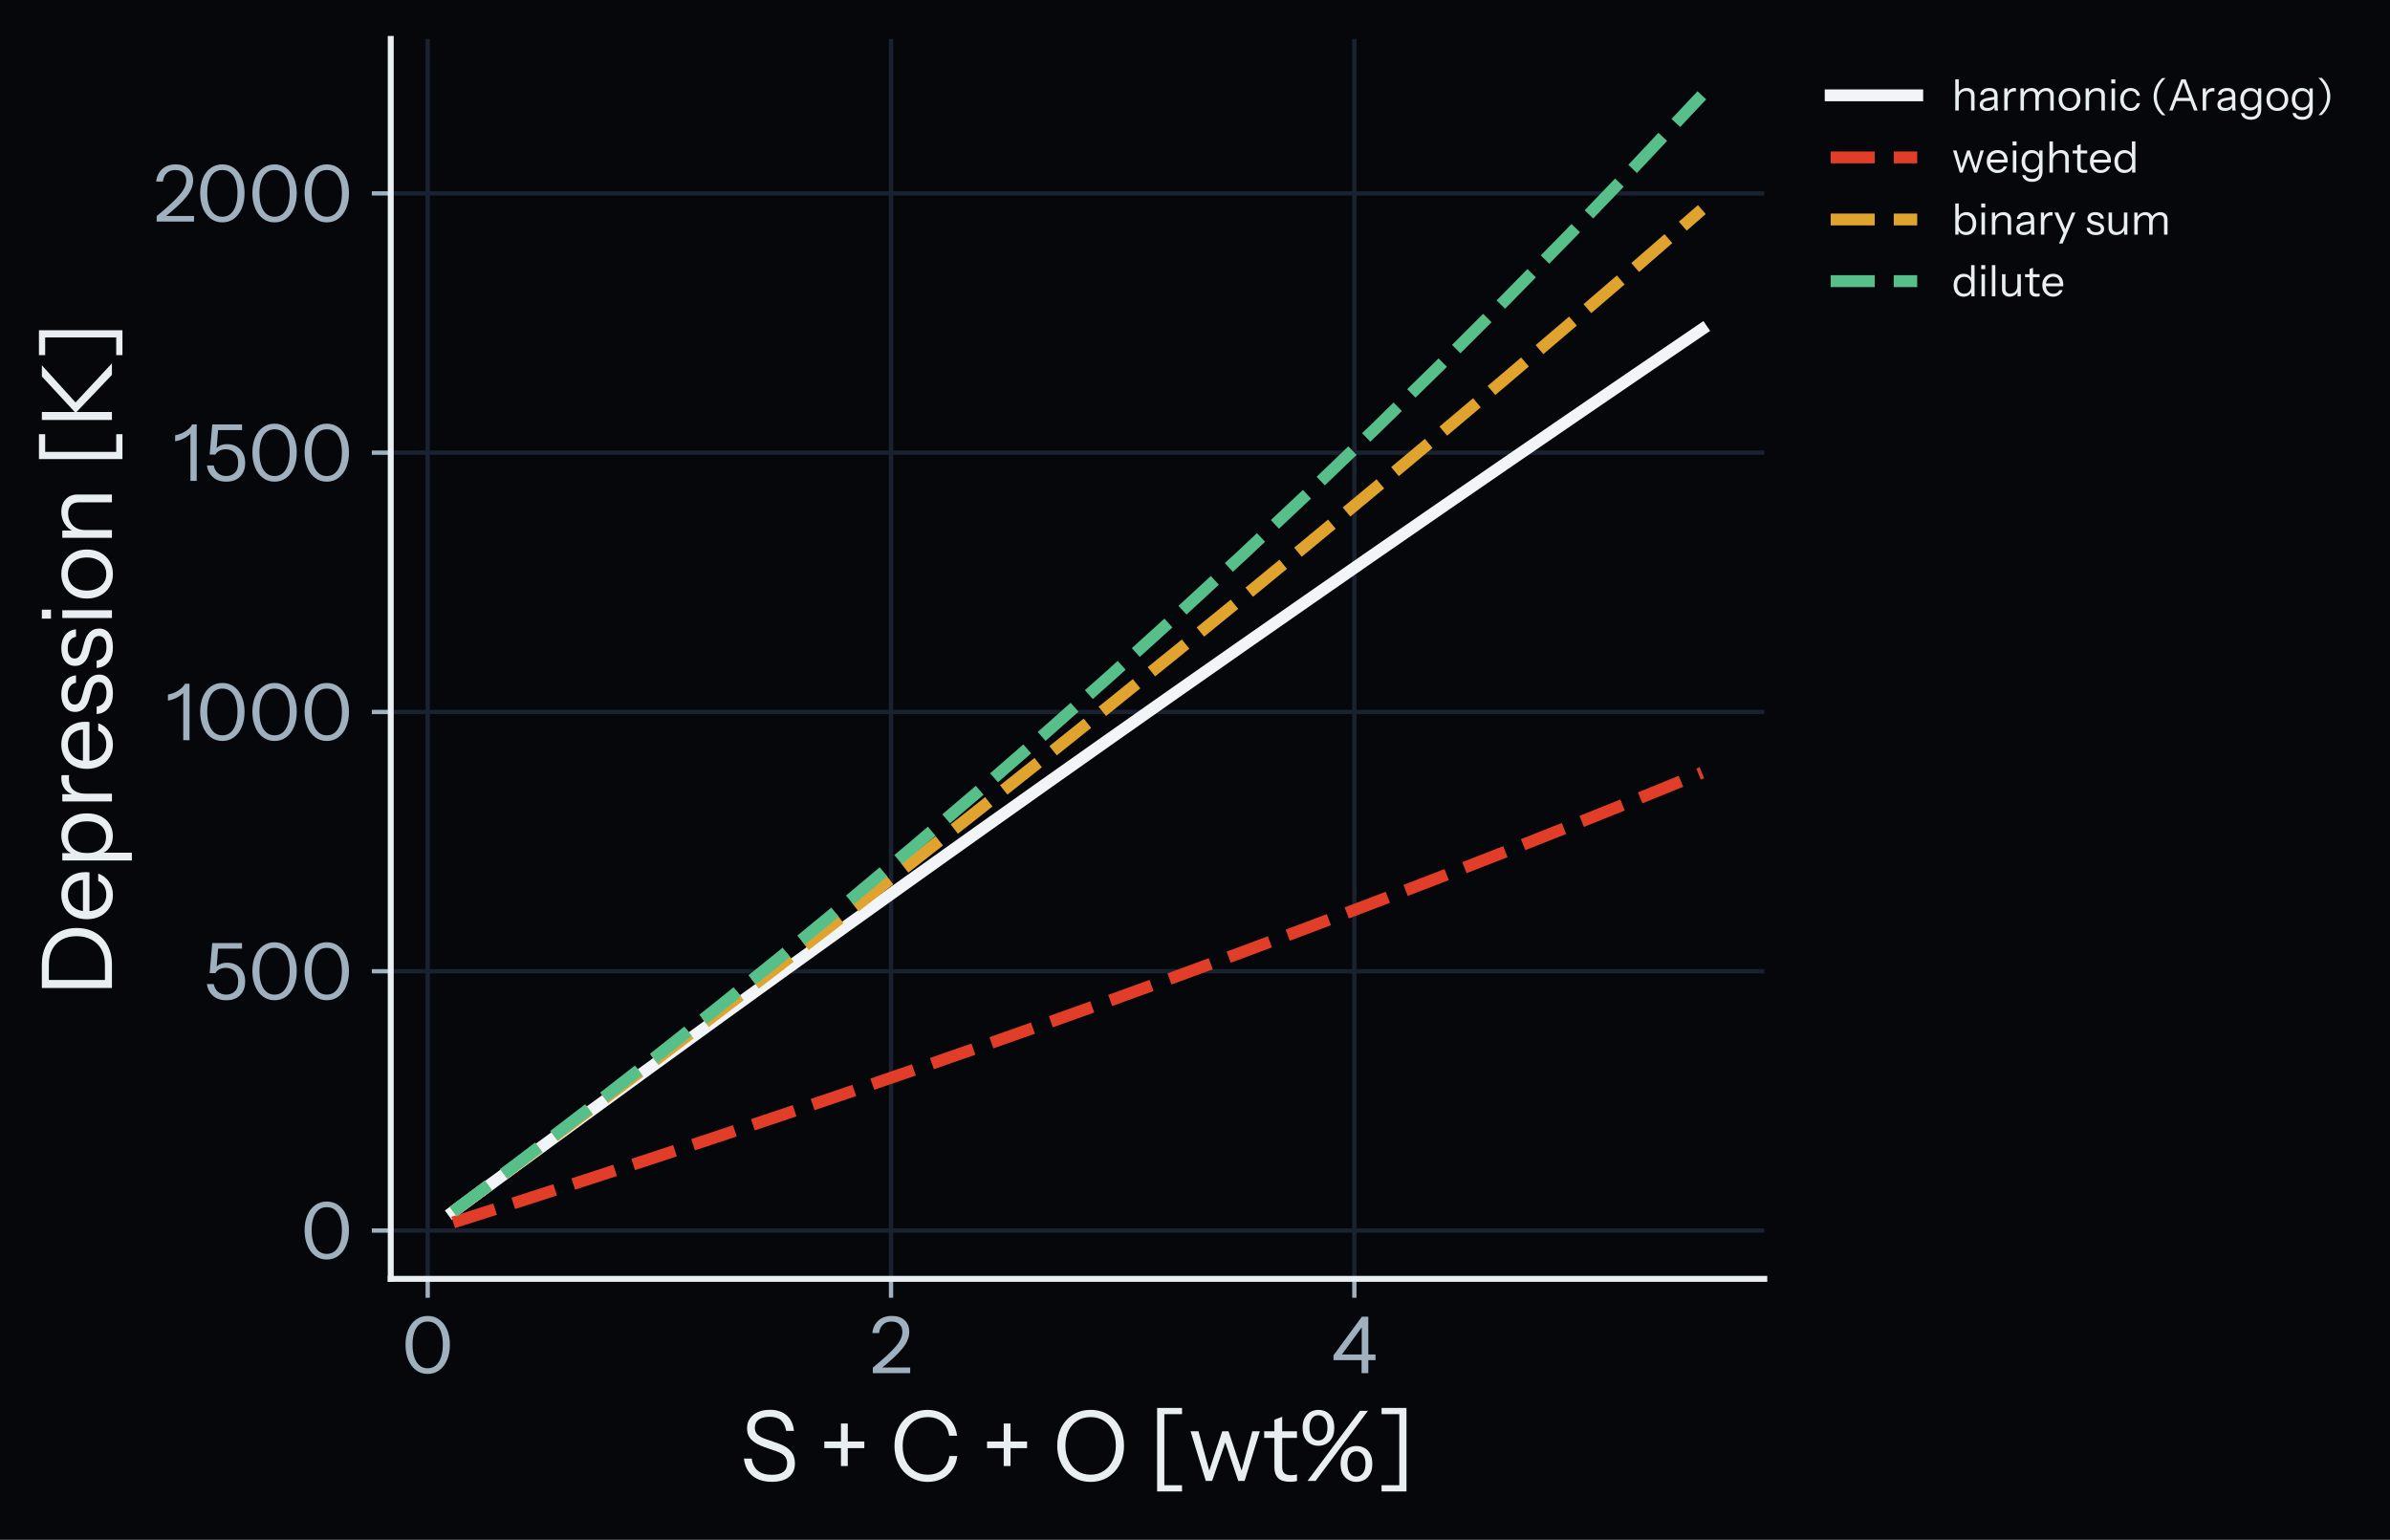
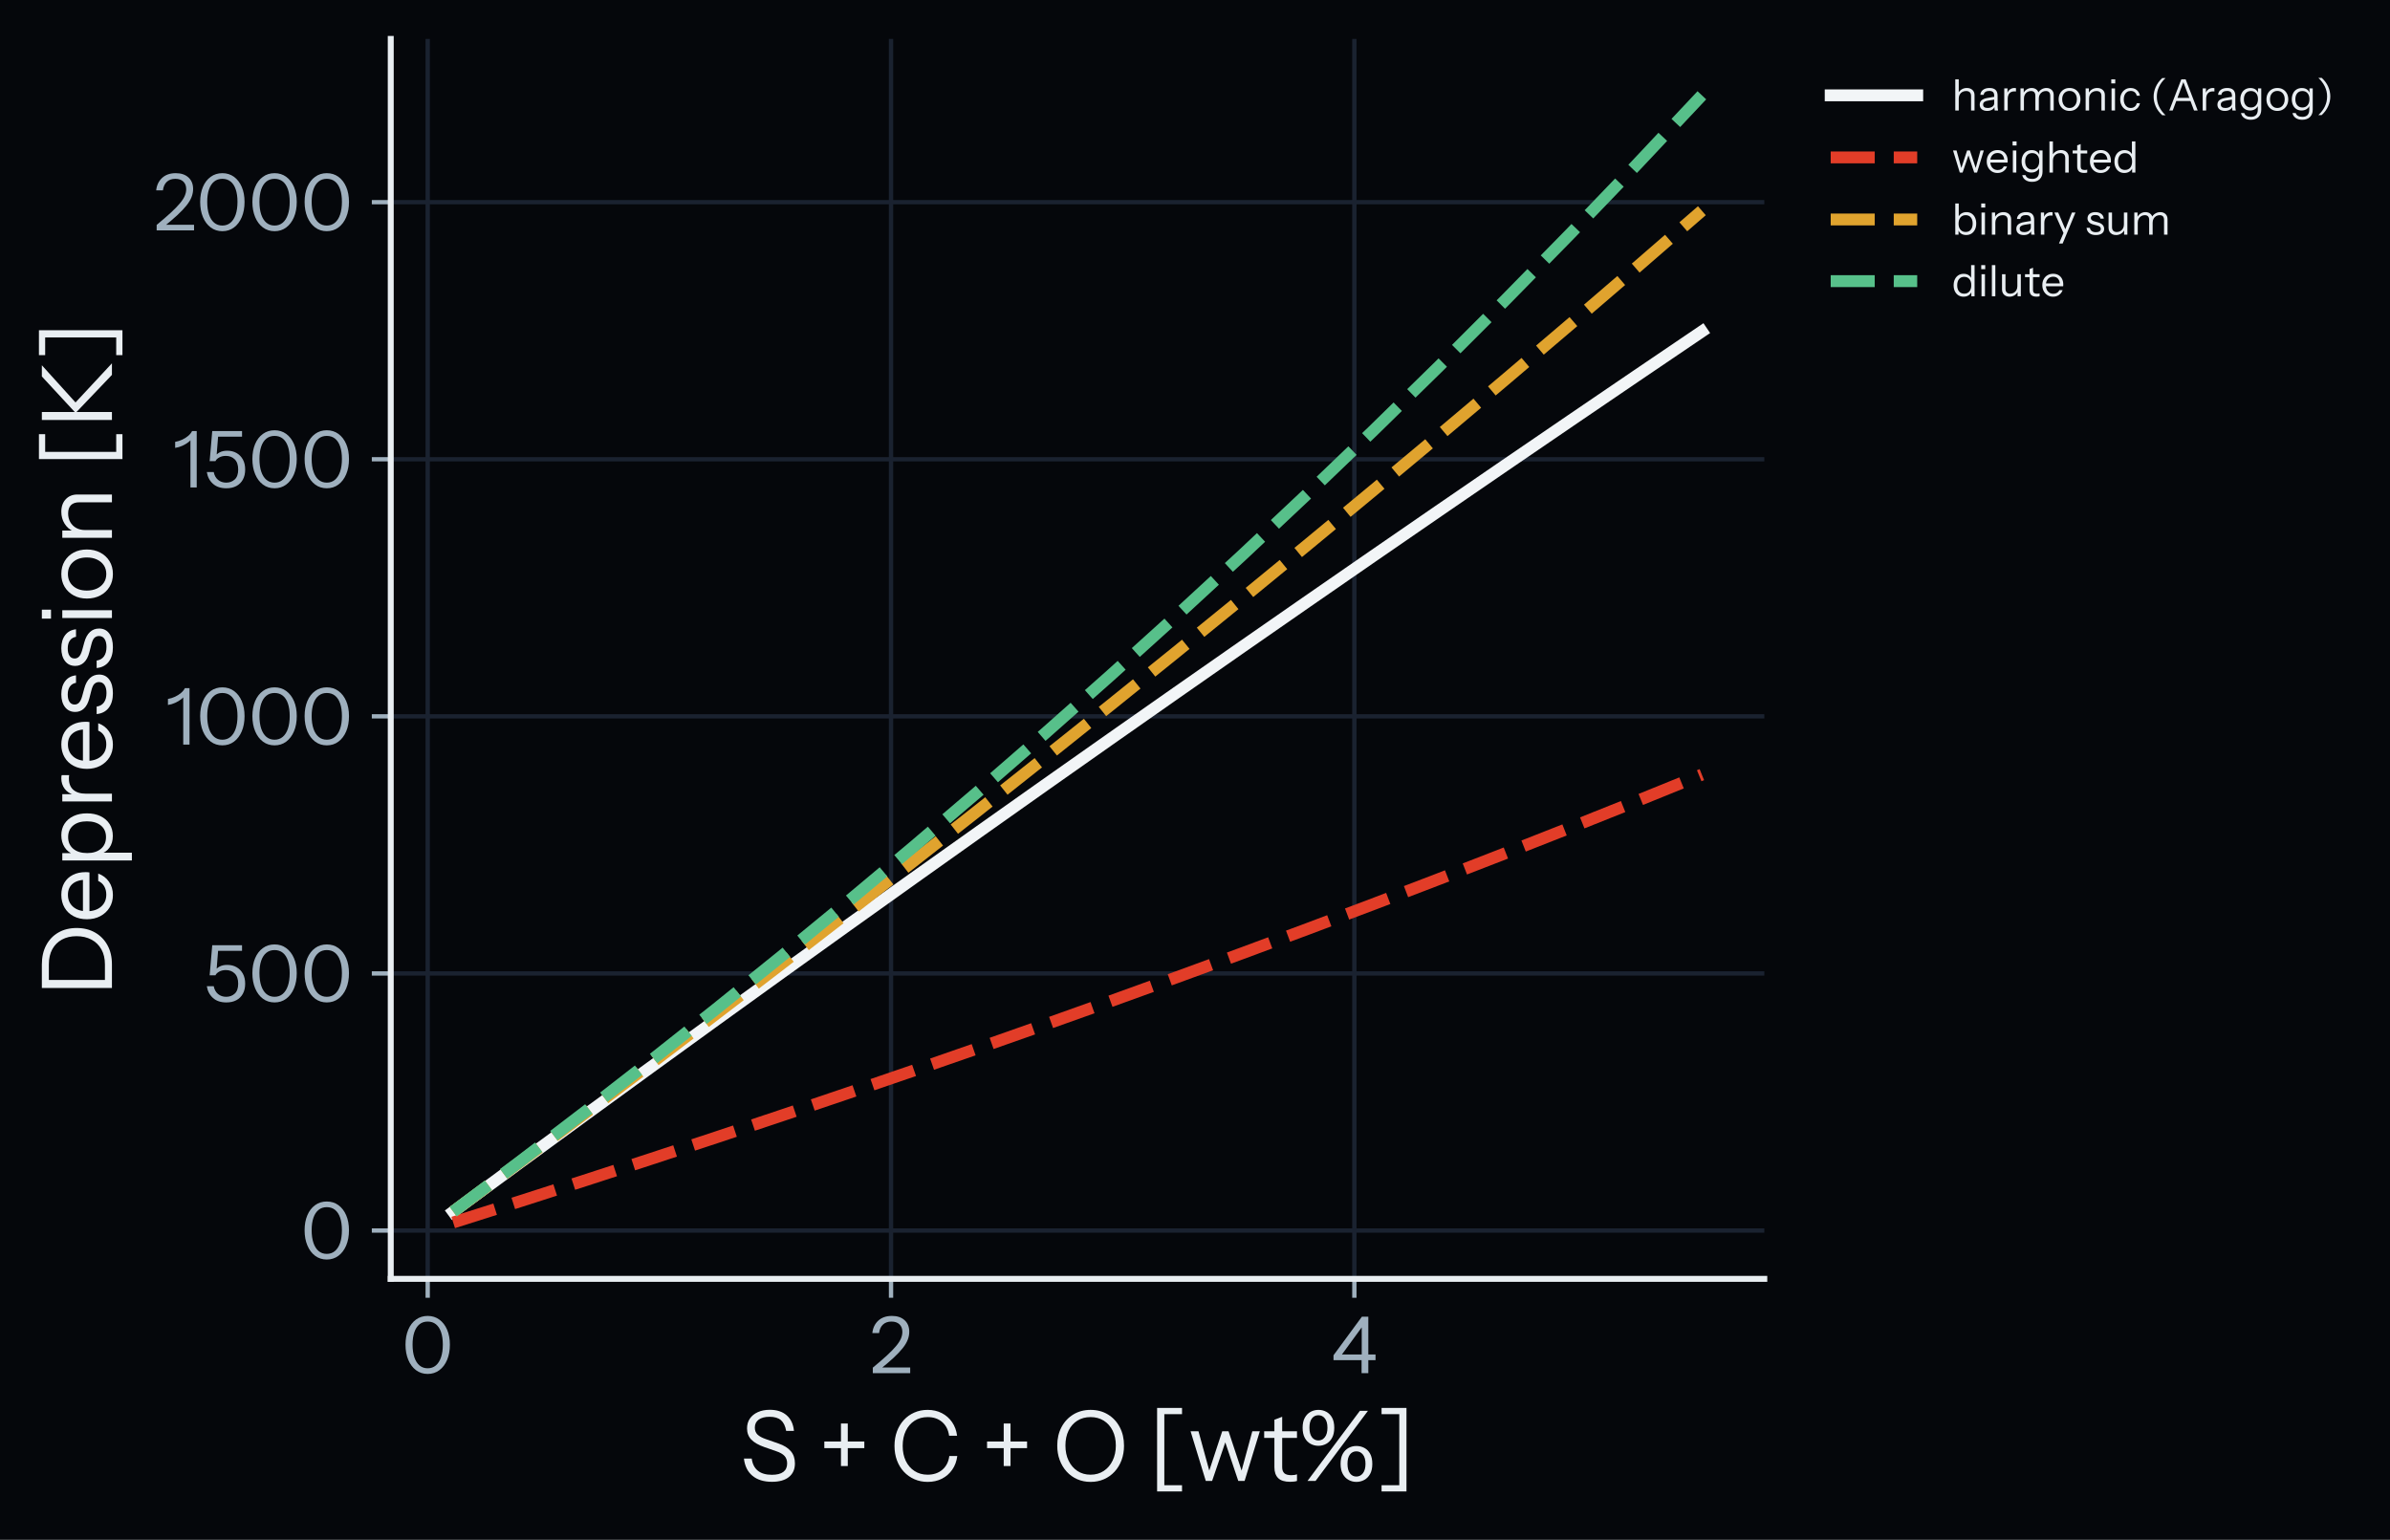
<svg xmlns="http://www.w3.org/2000/svg" xmlns:xlink="http://www.w3.org/1999/xlink" width="441.983pt" height="284.779pt" viewBox="0 0 441.983 284.779" version="1.1">
  <defs>
    <style type="text/css">*{stroke-linejoin: round; stroke-linecap: butt}</style>
  </defs>
  <g id="figure_1">
    <g id="patch_1">
      <path d="M 0 284.779  L 441.983 284.779  L 441.983 0  L 0 0  z " style="fill: #05070b" />
    </g>
    <g id="axes_1">
      <g id="patch_2">
        <path d="M 72.261 236.516  L 326.271 236.516  L 326.271 7.2  L 72.261 7.2  z " style="fill: #05070b" />
      </g>
      <g id="matplotlib.axis_1">
        <g id="xtick_1">
          <g id="line2d_1">
            <path d="M 79.094 236.516  L 79.094 7.2  " clip-path="url(#p882edd124c)" style="fill: none; stroke: #1a2230; stroke-width: 0.8; stroke-linecap: square" />
          </g>
          <g id="line2d_2">
            <defs>
              <path id="m2e974000b8" d="M 0 0  L 0 3.5  " style="stroke: #9fb0be; stroke-width: 0.8" />
            </defs>
            <g>
              <use xlink:href="#m2e974000b8" x="79.094" y="236.516" style="fill: #9fb0be; stroke: #9fb0be; stroke-width: 0.8" />
            </g>
          </g>
          <g id="text_1">
            <g style="fill: #9fb0be" transform="translate(74.26604 253.9564) scale(0.145 -0.145)">
              <defs>
                <path id="InstrumentSans-Regular-30" d="M 2131 -64  Q 1587 -64 1180 240  Q 774 544 547 1085  Q 320 1626 320 2323  Q 320 3021 544 3549  Q 768 4077 1177 4374  Q 1587 4672 2131 4672  Q 2675 4672 3081 4374  Q 3488 4077 3715 3549  Q 3942 3021 3942 2323  Q 3942 1619 3715 1081  Q 3488 544 3081 240  Q 2675 -64 2131 -64  z M 2131 397  Q 2522 397 2797 630  Q 3072 864 3219 1296  Q 3366 1728 3366 2330  Q 3366 2925 3222 3347  Q 3078 3770 2803 3990  Q 2528 4211 2131 4211  Q 1734 4211 1459 3987  Q 1184 3763 1040 3344  Q 896 2925 896 2330  Q 896 1728 1043 1293  Q 1190 858 1465 627  Q 1741 397 2131 397  z " transform="scale(0.015625)" />
              </defs>
              <use xlink:href="#InstrumentSans-Regular-30" />
            </g>
          </g>
        </g>
        <g id="xtick_2">
          <g id="line2d_3">
            <path d="M 164.778 236.516  L 164.778 7.2  " clip-path="url(#p882edd124c)" style="fill: none; stroke: #1a2230; stroke-width: 0.8; stroke-linecap: square" />
          </g>
          <g id="line2d_4">
            <g>
              <use xlink:href="#m2e974000b8" x="164.778" y="236.516" style="fill: #9fb0be; stroke: #9fb0be; stroke-width: 0.8" />
            </g>
          </g>
          <g id="text_2">
            <g style="fill: #9fb0be" transform="translate(160.8269 253.9564) scale(0.145 -0.145)">
              <defs>
                <path id="InstrumentSans-Regular-32" d="M 256 0  L 256 448  Q 947 1018 1411 1446  Q 1875 1875 2153 2208  Q 2432 2541 2550 2819  Q 2669 3098 2669 3366  Q 2669 3763 2432 3987  Q 2195 4211 1779 4211  Q 1350 4211 1088 3968  Q 826 3725 768 3270  L 218 3270  Q 282 3898 701 4285  Q 1120 4672 1818 4672  Q 2464 4672 2848 4326  Q 3232 3981 3232 3379  Q 3232 3053 3107 2726  Q 2982 2400 2697 2041  Q 2413 1683 1949 1251  Q 1485 819 800 275  L 678 461  L 3309 461  L 3309 0  L 256 0  z " transform="scale(0.015625)" />
              </defs>
              <use xlink:href="#InstrumentSans-Regular-32" />
            </g>
          </g>
        </g>
        <g id="xtick_3">
          <g id="line2d_5">
            <path d="M 250.462 236.516  L 250.462 7.2  " clip-path="url(#p882edd124c)" style="fill: none; stroke: #1a2230; stroke-width: 0.8; stroke-linecap: square" />
          </g>
          <g id="line2d_6">
            <g>
              <use xlink:href="#m2e974000b8" x="250.462" y="236.516" style="fill: #9fb0be; stroke: #9fb0be; stroke-width: 0.8" />
            </g>
          </g>
          <g id="text_3">
            <g style="fill: #9fb0be" transform="translate(246.1122 253.9564) scale(0.145 -0.145)">
              <defs>
                <path id="InstrumentSans-Regular-34" d="M 2509 0  L 2509 1216  L 2522 1344  L 2522 3974  L 2694 3974  L 749 1312  L 576 1523  L 3648 1523  L 3648 1062  L 218 1062  L 218 1459  L 2534 4608  L 3059 4608  L 3059 0  L 2509 0  z " transform="scale(0.015625)" />
              </defs>
              <use xlink:href="#InstrumentSans-Regular-34" />
            </g>
          </g>
        </g>
        <g id="text_4">
          <g style="fill: #e9eef2" transform="translate(136.8186 273.8889) scale(0.18 -0.18)">
            <defs>
              <path id="InstrumentSans-Regular-53" d="M 2112 -58  Q 1306 -58 829 339  Q 352 736 269 1472  L 781 1472  Q 851 941 1184 672  Q 1517 403 2106 403  Q 2605 403 2857 592  Q 3110 781 3110 1146  Q 3110 1459 2937 1644  Q 2765 1830 2400 1952  L 1626 2221  Q 1037 2426 755 2717  Q 474 3008 474 3456  Q 474 3827 659 4099  Q 845 4371 1184 4524  Q 1523 4678 1971 4678  Q 2662 4678 3078 4316  Q 3494 3955 3558 3290  L 3046 3290  Q 2963 3770 2704 3994  Q 2445 4218 1958 4218  Q 1498 4218 1242 4032  Q 986 3846 986 3507  Q 986 3219 1165 3046  Q 1344 2874 1722 2746  L 2547 2458  Q 3085 2272 3353 1955  Q 3622 1638 3622 1152  Q 3622 576 3228 259  Q 2835 -58 2112 -58  z " transform="scale(0.015625)" />
              <path id="InstrumentSans-Regular-20" transform="scale(0.015625)" />
              <path id="InstrumentSans-Regular-2b" d="M 1478 979  L 1478 3776  L 1926 3776  L 1926 979  L 1478 979  z M 384 2157  L 384 2592  L 3014 2592  L 3014 2157  L 384 2157  z " transform="scale(0.015625)" />
              <path id="InstrumentSans-Regular-43" d="M 2502 -64  Q 2029 -64 1629 112  Q 1229 288 934 605  Q 640 922 480 1354  Q 320 1786 320 2304  Q 320 2822 480 3254  Q 640 3686 931 4003  Q 1222 4320 1622 4496  Q 2022 4672 2496 4672  Q 3014 4672 3427 4461  Q 3840 4250 4105 3866  Q 4371 3482 4435 2970  L 3910 2970  Q 3834 3539 3459 3868  Q 3085 4198 2502 4198  Q 2010 4198 1638 3958  Q 1267 3718 1062 3292  Q 858 2867 858 2304  Q 858 1741 1062 1315  Q 1267 890 1638 650  Q 2010 410 2496 410  Q 3091 410 3472 742  Q 3853 1075 3923 1638  L 4448 1638  Q 4384 1126 4118 742  Q 3853 358 3440 147  Q 3027 -64 2502 -64  z " transform="scale(0.015625)" />
              <path id="InstrumentSans-Regular-4f" d="M 2515 -64  Q 2035 -64 1635 112  Q 1235 288 940 611  Q 646 934 483 1369  Q 320 1805 320 2323  Q 320 3008 601 3539  Q 883 4070 1379 4371  Q 1875 4672 2509 4672  Q 3155 4672 3651 4371  Q 4147 4070 4428 3539  Q 4710 3008 4710 2317  Q 4710 1798 4547 1363  Q 4384 928 4089 608  Q 3795 288 3392 112  Q 2989 -64 2515 -64  z M 2509 410  Q 3002 410 3376 656  Q 3750 902 3961 1337  Q 4173 1773 4173 2330  Q 4173 2880 3965 3302  Q 3757 3725 3382 3961  Q 3008 4198 2509 4198  Q 2010 4198 1638 3961  Q 1267 3725 1062 3305  Q 858 2886 858 2330  Q 858 1766 1066 1334  Q 1274 902 1645 656  Q 2016 410 2509 410  z " transform="scale(0.015625)" />
              <path id="InstrumentSans-Regular-5b" d="M 576 -691  L 576 4800  L 2214 4800  L 2214 4390  L 1050 4390  L 1050 -282  L 2214 -282  L 2214 -691  L 576 -691  z " transform="scale(0.015625)" />
              <path id="InstrumentSans-Regular-77" d="M 1178 0  L 179 3264  L 698 3264  L 1466 467  L 1338 467  L 2259 3264  L 2675 3264  L 3603 467  L 3475 467  L 4237 3264  L 4730 3264  L 3731 0  L 3315 0  L 2394 2733  L 2528 2733  L 1594 0  L 1178 0  z " transform="scale(0.015625)" />
              <path id="InstrumentSans-Regular-74" d="M 1818 -58  Q 1274 -58 1027 188  Q 781 435 781 902  L 781 4026  L 1293 4218  L 1293 909  Q 1293 634 1433 506  Q 1574 378 1894 378  Q 2022 378 2115 394  Q 2208 410 2266 435  L 2266 0  Q 2202 -26 2083 -42  Q 1965 -58 1818 -58  z M 109 2829  L 109 3264  L 2266 3264  L 2266 2829  L 109 2829  z " transform="scale(0.015625)" />
              <path id="InstrumentSans-Regular-25" d="M 544 0  L 3987 4608  L 4518 4608  L 1075 0  L 544 0  z M 3757 -64  Q 3488 -64 3251 64  Q 3014 192 2867 454  Q 2720 717 2720 1120  Q 2720 1523 2864 1782  Q 3008 2042 3245 2170  Q 3482 2298 3757 2298  Q 4045 2298 4285 2170  Q 4525 2042 4665 1782  Q 4806 1523 4806 1120  Q 4806 717 4659 454  Q 4512 192 4272 64  Q 4032 -64 3757 -64  z M 3757 288  Q 4019 288 4188 505  Q 4358 723 4358 1126  Q 4358 1523 4188 1734  Q 4019 1946 3757 1946  Q 3494 1946 3334 1738  Q 3174 1530 3174 1126  Q 3174 717 3334 502  Q 3494 288 3757 288  z M 1261 2310  Q 986 2310 749 2438  Q 512 2566 368 2828  Q 224 3091 224 3494  Q 224 3898 368 4157  Q 512 4416 749 4544  Q 986 4672 1261 4672  Q 1549 4672 1785 4544  Q 2022 4416 2163 4157  Q 2304 3898 2304 3494  Q 2304 3091 2157 2828  Q 2010 2566 1773 2438  Q 1536 2310 1261 2310  z M 1261 2662  Q 1517 2662 1686 2876  Q 1856 3091 1856 3501  Q 1856 3898 1689 4109  Q 1523 4320 1261 4320  Q 998 4320 835 4112  Q 672 3904 672 3501  Q 672 3091 835 2876  Q 998 2662 1261 2662  z " transform="scale(0.015625)" />
              <path id="InstrumentSans-Regular-5d" d="M 2022 4800  L 2022 -691  L 384 -691  L 384 -282  L 1549 -282  L 1549 4390  L 384 4390  L 384 4800  L 2022 4800  z " transform="scale(0.015625)" />
            </defs>
            <use xlink:href="#InstrumentSans-Regular-53" />
            <use xlink:href="#InstrumentSans-Regular-20" transform="translate(60.79999 0)" />
            <use xlink:href="#InstrumentSans-Regular-2b" transform="translate(80.79997 0)" />
            <use xlink:href="#InstrumentSans-Regular-20" transform="translate(133.9 0)" />
            <use xlink:href="#InstrumentSans-Regular-43" transform="translate(153.8999 0)" />
            <use xlink:href="#InstrumentSans-Regular-20" transform="translate(227.9999 0)" />
            <use xlink:href="#InstrumentSans-Regular-2b" transform="translate(247.9999 0)" />
            <use xlink:href="#InstrumentSans-Regular-20" transform="translate(301.0999 0)" />
            <use xlink:href="#InstrumentSans-Regular-4f" transform="translate(321.0999 0)" />
            <use xlink:href="#InstrumentSans-Regular-20" transform="translate(399.6999 0)" />
            <use xlink:href="#InstrumentSans-Regular-5b" transform="translate(419.6999 0)" />
            <use xlink:href="#InstrumentSans-Regular-77" transform="translate(460.2999 0)" />
            <use xlink:href="#InstrumentSans-Regular-74" transform="translate(536.9998 0)" />
            <use xlink:href="#InstrumentSans-Regular-25" transform="translate(574.6998 0)" />
            <use xlink:href="#InstrumentSans-Regular-5d" transform="translate(653.2998 0)" />
          </g>
        </g>
      </g>
      <g id="matplotlib.axis_2">
        <g id="ytick_1">
          <g id="line2d_7">
-             <path d="M 72.261 227.582  L 326.271 227.582  " clip-path="url(#p882edd124c)" style="fill: none; stroke: #1a2230; stroke-width: 0.8; stroke-linecap: square" />
+             <path d="M 72.261 227.576  L 326.271 227.576  " clip-path="url(#p882edd124c)" style="fill: none; stroke: #1a2230; stroke-width: 0.8; stroke-linecap: square" />
          </g>
          <g id="line2d_8">
            <defs>
              <path id="m2f46859ac6" d="M 0 0  L -3.5 0  " style="stroke: #9fb0be; stroke-width: 0.8" />
            </defs>
            <g>
-               <use xlink:href="#m2f46859ac6" x="72.261" y="227.582" style="fill: #9fb0be; stroke: #9fb0be; stroke-width: 0.8" />
+               <use xlink:href="#m2f46859ac6" x="72.261" y="227.576" style="fill: #9fb0be; stroke: #9fb0be; stroke-width: 0.8" />
            </g>
          </g>
          <g id="text_5">
-             <g style="fill: #9fb0be" transform="translate(55.60469 232.8018) scale(0.145 -0.145)">
+             <g style="fill: #9fb0be" transform="translate(55.60469 232.7964) scale(0.145 -0.145)">
              <use xlink:href="#InstrumentSans-Regular-30" />
            </g>
          </g>
        </g>
        <g id="ytick_2">
          <g id="line2d_9">
-             <path d="M 72.261 179.628  L 326.271 179.628  " clip-path="url(#p882edd124c)" style="fill: none; stroke: #1a2230; stroke-width: 0.8; stroke-linecap: square" />
+             <path d="M 72.261 180.03  L 326.271 180.03  " clip-path="url(#p882edd124c)" style="fill: none; stroke: #1a2230; stroke-width: 0.8; stroke-linecap: square" />
          </g>
          <g id="line2d_10">
            <g>
-               <use xlink:href="#m2f46859ac6" x="72.261" y="179.628" style="fill: #9fb0be; stroke: #9fb0be; stroke-width: 0.8" />
+               <use xlink:href="#m2f46859ac6" x="72.261" y="180.03" style="fill: #9fb0be; stroke: #9fb0be; stroke-width: 0.8" />
            </g>
          </g>
          <g id="text_6">
-             <g style="fill: #9fb0be" transform="translate(37.62469 184.8478) scale(0.145 -0.145)">
+             <g style="fill: #9fb0be" transform="translate(37.62469 185.2504) scale(0.145 -0.145)">
              <defs>
                <path id="InstrumentSans-Regular-35" d="M 1869 -64  Q 1184 -64 774 304  Q 365 672 275 1261  L 838 1261  Q 922 845 1194 621  Q 1466 397 1856 397  Q 2266 397 2550 653  Q 2835 909 2835 1466  Q 2835 2022 2550 2300  Q 2266 2579 1830 2579  Q 1517 2579 1286 2451  Q 1056 2323 979 2150  L 506 2150  L 717 4608  L 3149 4608  L 3149 4147  L 1030 4147  L 1210 4339  L 1062 2483  L 941 2528  Q 1056 2720 1312 2861  Q 1568 3002 1939 3002  Q 2368 3002 2697 2816  Q 3027 2630 3216 2288  Q 3405 1946 3405 1466  Q 3405 986 3216 643  Q 3027 301 2684 118  Q 2342 -64 1869 -64  z " transform="scale(0.015625)" />
              </defs>
              <use xlink:href="#InstrumentSans-Regular-35" />
              <use xlink:href="#InstrumentSans-Regular-30" transform="translate(57.39999 0)" />
              <use xlink:href="#InstrumentSans-Regular-30" transform="translate(124 0)" />
            </g>
          </g>
        </g>
        <g id="ytick_3">
          <g id="line2d_11">
-             <path d="M 72.261 131.674  L 326.271 131.674  " clip-path="url(#p882edd124c)" style="fill: none; stroke: #1a2230; stroke-width: 0.8; stroke-linecap: square" />
+             <path d="M 72.261 132.484  L 326.271 132.484  " clip-path="url(#p882edd124c)" style="fill: none; stroke: #1a2230; stroke-width: 0.8; stroke-linecap: square" />
          </g>
          <g id="line2d_12">
            <g>
-               <use xlink:href="#m2f46859ac6" x="72.261" y="131.674" style="fill: #9fb0be; stroke: #9fb0be; stroke-width: 0.8" />
+               <use xlink:href="#m2f46859ac6" x="72.261" y="132.484" style="fill: #9fb0be; stroke: #9fb0be; stroke-width: 0.8" />
            </g>
          </g>
          <g id="text_7">
-             <g style="fill: #9fb0be" transform="translate(30.62391 136.8938) scale(0.145 -0.145)">
+             <g style="fill: #9fb0be" transform="translate(30.62391 137.7044) scale(0.145 -0.145)">
              <defs>
                <path id="InstrumentSans-Regular-31" d="M 1440 0  L 1440 4083  L 1574 4051  Q 1498 3878 1280 3705  Q 1062 3533 777 3405  Q 493 3277 192 3232  L 192 3725  Q 493 3776 768 3904  Q 1043 4032 1257 4214  Q 1472 4397 1574 4608  L 1952 4608  L 1952 0  L 1440 0  z " transform="scale(0.015625)" />
              </defs>
              <use xlink:href="#InstrumentSans-Regular-31" />
              <use xlink:href="#InstrumentSans-Regular-30" transform="translate(39.09999 0)" />
              <use xlink:href="#InstrumentSans-Regular-30" transform="translate(105.7 0)" />
              <use xlink:href="#InstrumentSans-Regular-30" transform="translate(172.3 0)" />
            </g>
          </g>
        </g>
        <g id="ytick_4">
          <g id="line2d_13">
-             <path d="M 72.261 83.72  L 326.271 83.72  " clip-path="url(#p882edd124c)" style="fill: none; stroke: #1a2230; stroke-width: 0.8; stroke-linecap: square" />
+             <path d="M 72.261 84.938  L 326.271 84.938  " clip-path="url(#p882edd124c)" style="fill: none; stroke: #1a2230; stroke-width: 0.8; stroke-linecap: square" />
          </g>
          <g id="line2d_14">
            <g>
-               <use xlink:href="#m2f46859ac6" x="72.261" y="83.72" style="fill: #9fb0be; stroke: #9fb0be; stroke-width: 0.8" />
+               <use xlink:href="#m2f46859ac6" x="72.261" y="84.938" style="fill: #9fb0be; stroke: #9fb0be; stroke-width: 0.8" />
            </g>
          </g>
          <g id="text_8">
-             <g style="fill: #9fb0be" transform="translate(31.95609 88.93989) scale(0.145 -0.145)">
+             <g style="fill: #9fb0be" transform="translate(31.95609 90.1584) scale(0.145 -0.145)">
              <use xlink:href="#InstrumentSans-Regular-31" />
              <use xlink:href="#InstrumentSans-Regular-35" transform="translate(39.09999 0)" />
              <use xlink:href="#InstrumentSans-Regular-30" transform="translate(96.49998 0)" />
              <use xlink:href="#InstrumentSans-Regular-30" transform="translate(163.1 0)" />
            </g>
          </g>
        </g>
        <g id="ytick_5">
          <g id="line2d_15">
-             <path d="M 72.261 35.766  L 326.271 35.766  " clip-path="url(#p882edd124c)" style="fill: none; stroke: #1a2230; stroke-width: 0.8; stroke-linecap: square" />
+             <path d="M 72.261 37.392  L 326.271 37.392  " clip-path="url(#p882edd124c)" style="fill: none; stroke: #1a2230; stroke-width: 0.8; stroke-linecap: square" />
          </g>
          <g id="line2d_16">
            <g>
-               <use xlink:href="#m2f46859ac6" x="72.261" y="35.766" style="fill: #9fb0be; stroke: #9fb0be; stroke-width: 0.8" />
+               <use xlink:href="#m2f46859ac6" x="72.261" y="37.392" style="fill: #9fb0be; stroke: #9fb0be; stroke-width: 0.8" />
            </g>
          </g>
          <g id="text_9">
-             <g style="fill: #9fb0be" transform="translate(28.39 40.98592) scale(0.145 -0.145)">
+             <g style="fill: #9fb0be" transform="translate(28.39 42.61239) scale(0.145 -0.145)">
              <use xlink:href="#InstrumentSans-Regular-32" />
              <use xlink:href="#InstrumentSans-Regular-30" transform="translate(54.49999 0)" />
              <use xlink:href="#InstrumentSans-Regular-30" transform="translate(121.1 0)" />
              <use xlink:href="#InstrumentSans-Regular-30" transform="translate(187.7 0)" />
            </g>
          </g>
        </g>
        <g id="text_10">
          <g style="fill: #e9eef2" transform="translate(20.7 184.2647) rotate(-90) scale(0.18 -0.18)">
            <defs>
              <path id="InstrumentSans-Regular-44" d="M 864 0  L 864 461  L 2099 461  Q 2675 461 3091 694  Q 3507 928 3731 1350  Q 3955 1773 3955 2330  Q 3955 2880 3731 3289  Q 3507 3699 3094 3923  Q 2682 4147 2099 4147  L 864 4147  L 864 4608  L 2099 4608  Q 2822 4608 3360 4323  Q 3898 4038 4195 3523  Q 4493 3008 4493 2317  Q 4493 1626 4192 1104  Q 3891 582 3356 291  Q 2822 0 2106 0  L 864 0  z M 550 0  L 550 4608  L 1075 4608  L 1075 0  L 550 0  z " transform="scale(0.015625)" />
              <path id="InstrumentSans-Regular-65" d="M 1850 -64  Q 1382 -64 1024 157  Q 666 378 461 762  Q 256 1146 256 1645  Q 256 2144 457 2525  Q 659 2906 1024 3117  Q 1389 3328 1862 3328  Q 2317 3328 2653 3129  Q 2989 2931 3171 2572  Q 3354 2214 3354 1728  Q 3354 1664 3350 1606  Q 3347 1549 3334 1478  L 640 1478  L 640 1907  L 3021 1907  L 2854 1670  Q 2854 2259 2595 2576  Q 2336 2893 1862 2893  Q 1376 2893 1078 2557  Q 781 2221 781 1651  Q 781 1069 1078 720  Q 1376 371 1875 371  Q 2189 371 2425 508  Q 2662 646 2771 902  L 3258 902  Q 3098 454 2723 195  Q 2349 -64 1850 -64  z " transform="scale(0.015625)" />
              <path id="InstrumentSans-Regular-70" d="M 2125 -58  Q 1664 -58 1350 166  Q 1037 390 922 800  L 1024 813  L 1024 -1312  L 512 -1312  L 512 3264  L 992 3264  L 992 2502  L 922 2522  Q 1043 2899 1382 3113  Q 1722 3328 2170 3328  Q 2605 3328 2928 3117  Q 3251 2906 3430 2528  Q 3610 2150 3610 1645  Q 3610 1133 3424 749  Q 3238 365 2905 153  Q 2573 -58 2125 -58  z M 2048 390  Q 2534 390 2809 726  Q 3085 1062 3085 1645  Q 3085 2221 2809 2550  Q 2534 2880 2048 2880  Q 1562 2880 1280 2544  Q 998 2208 998 1626  Q 998 1056 1280 723  Q 1562 390 2048 390  z " transform="scale(0.015625)" />
              <path id="InstrumentSans-Regular-72" d="M 512 0  L 512 3264  L 992 3264  L 992 2432  L 1024 2432  L 1024 0  L 512 0  z M 1024 1702  L 941 2477  Q 1056 2893 1350 3110  Q 1645 3328 2029 3328  Q 2189 3328 2246 3302  L 2246 2810  Q 2214 2822 2156 2825  Q 2099 2829 2016 2829  Q 1530 2829 1277 2537  Q 1024 2246 1024 1702  z " transform="scale(0.015625)" />
              <path id="InstrumentSans-Regular-73" d="M 1619 -64  Q 1018 -64 659 214  Q 301 493 250 1005  L 742 1005  Q 787 691 1017 524  Q 1248 358 1632 358  Q 1971 358 2163 486  Q 2355 614 2355 851  Q 2355 1018 2246 1142  Q 2138 1267 1811 1350  L 1286 1485  Q 838 1600 614 1840  Q 390 2080 390 2413  Q 390 2835 704 3081  Q 1018 3328 1555 3328  Q 2086 3328 2419 3072  Q 2752 2816 2797 2362  L 2304 2362  Q 2259 2624 2060 2765  Q 1862 2906 1536 2906  Q 1222 2906 1049 2787  Q 877 2669 877 2451  Q 877 2285 1001 2163  Q 1126 2042 1421 1958  L 1933 1818  Q 2387 1696 2617 1446  Q 2848 1197 2848 845  Q 2848 416 2521 176  Q 2195 -64 1619 -64  z " transform="scale(0.015625)" />
              <path id="InstrumentSans-Regular-69" d="M 512 0  L 512 3264  L 1024 3264  L 1024 0  L 512 0  z M 472 4006  L 472 4608  L 1061 4608  L 1061 4006  L 472 4006  z " transform="scale(0.015625)" />
              <path id="InstrumentSans-Regular-6f" d="M 1869 -64  Q 1389 -64 1024 160  Q 659 384 457 771  Q 256 1158 256 1645  Q 256 2138 461 2515  Q 666 2893 1027 3110  Q 1389 3328 1869 3328  Q 2355 3328 2716 3110  Q 3078 2893 3280 2515  Q 3482 2138 3482 1645  Q 3482 1158 3280 771  Q 3078 384 2716 160  Q 2355 -64 1869 -64  z M 1869 371  Q 2202 371 2445 534  Q 2688 698 2822 986  Q 2957 1274 2957 1651  Q 2957 2214 2659 2553  Q 2362 2893 1869 2893  Q 1382 2893 1081 2553  Q 781 2214 781 1651  Q 781 1274 915 986  Q 1050 698 1296 534  Q 1542 371 1869 371  z " transform="scale(0.015625)" />
              <path id="InstrumentSans-Regular-6e" d="M 512 0  L 512 3264  L 992 3264  L 992 2496  L 1024 2496  L 1024 0  L 512 0  z M 2848 0  L 2848 2138  Q 2848 2509 2662 2694  Q 2477 2880 2112 2880  Q 1792 2880 1545 2739  Q 1299 2598 1161 2348  Q 1024 2099 1024 1766  L 941 2541  Q 1107 2906 1449 3117  Q 1792 3328 2227 3328  Q 2739 3328 3049 3037  Q 3360 2746 3360 2272  L 3360 0  L 2848 0  z " transform="scale(0.015625)" />
              <path id="InstrumentSans-Regular-4b" d="M 550 0  L 550 4608  L 1075 4608  L 1075 0  L 550 0  z M 1018 2394  L 3411 4608  L 4147 4608  L 1702 2394  L 1018 2394  z M 3514 0  L 1005 2394  L 1702 2394  L 4275 0  L 3514 0  z " transform="scale(0.015625)" />
            </defs>
            <use xlink:href="#InstrumentSans-Regular-44" />
            <use xlink:href="#InstrumentSans-Regular-65" transform="translate(75.19998 0)" />
            <use xlink:href="#InstrumentSans-Regular-70" transform="translate(131.6 0)" />
            <use xlink:href="#InstrumentSans-Regular-72" transform="translate(192.2 0)" />
            <use xlink:href="#InstrumentSans-Regular-65" transform="translate(229.7 0)" />
            <use xlink:href="#InstrumentSans-Regular-73" transform="translate(286.0999 0)" />
            <use xlink:href="#InstrumentSans-Regular-73" transform="translate(333.3999 0)" />
            <use xlink:href="#InstrumentSans-Regular-69" transform="translate(380.6999 0)" />
            <use xlink:href="#InstrumentSans-Regular-6f" transform="translate(404.6999 0)" />
            <use xlink:href="#InstrumentSans-Regular-6e" transform="translate(463.0999 0)" />
            <use xlink:href="#InstrumentSans-Regular-20" transform="translate(522.9999 0)" />
            <use xlink:href="#InstrumentSans-Regular-5b" transform="translate(542.9999 0)" />
            <use xlink:href="#InstrumentSans-Regular-4b" transform="translate(583.5999 0)" />
            <use xlink:href="#InstrumentSans-Regular-5d" transform="translate(652.7998 0)" />
          </g>
        </g>
      </g>
      <g id="line2d_17">
-         <path d="M 83.807 224.105  L 95.96 215.167  L 108.114 206.271  L 120.268 197.417  L 132.421 188.604  L 144.575 179.832  L 156.728 171.099  L 168.882 162.406  L 181.036 153.751  L 193.189 145.135  L 205.343 136.555  L 217.496 128.013  L 229.65 119.506  L 241.804 111.035  L 253.957 102.598  L 266.111 94.195  L 278.264 85.825  L 290.418 77.487  L 302.572 69.181  L 314.725 60.906  " clip-path="url(#p882edd124c)" style="fill: none; stroke: #f2f5f7; stroke-width: 2.2; stroke-linecap: square" />
+         <path d="M 83.807 224.1  L 95.96 215.164  L 108.114 206.273  L 120.268 197.426  L 132.421 188.622  L 144.575 179.86  L 156.728 171.141  L 168.882 162.463  L 181.036 153.826  L 193.189 145.229  L 205.343 136.671  L 217.496 128.152  L 229.65 119.67  L 241.804 111.226  L 253.957 102.819  L 266.111 94.447  L 278.264 86.11  L 290.418 77.808  L 302.572 69.538  L 314.725 61.301  " clip-path="url(#p882edd124c)" style="fill: none; stroke: #f2f5f7; stroke-width: 2.2; stroke-linecap: square" />
      </g>
      <g id="line2d_18">
-         <path d="M 83.807 226.093  L 95.96 222.22  L 108.114 218.297  L 120.268 214.325  L 132.421 210.302  L 144.575 206.226  L 156.728 202.096  L 168.882 197.912  L 181.036 193.672  L 193.189 189.374  L 205.343 185.018  L 217.496 180.601  L 229.65 176.123  L 241.804 171.582  L 253.957 166.976  L 266.111 162.303  L 278.264 157.562  L 290.418 152.751  L 302.572 147.867  L 314.725 142.91  " clip-path="url(#p882edd124c)" style="fill: none; stroke-dasharray: 8.14,3.52; stroke-dashoffset: 0; stroke: #e23d28; stroke-width: 2.2" />
+         <path d="M 83.807 226.093  L 95.96 222.234  L 108.114 218.326  L 120.268 214.369  L 132.421 210.361  L 144.575 206.301  L 156.728 202.188  L 168.882 198.02  L 181.036 193.797  L 193.189 189.518  L 205.343 185.18  L 217.496 180.783  L 229.65 176.324  L 241.804 171.803  L 253.957 167.218  L 266.111 162.567  L 278.264 157.848  L 290.418 153.06  L 302.572 148.2  L 314.725 143.267  " clip-path="url(#p882edd124c)" style="fill: none; stroke-dasharray: 8.14,3.52; stroke-dashoffset: 0; stroke: #e23d28; stroke-width: 2.2" />
      </g>
      <g id="line2d_19">
-         <path d="M 83.807 224.096  L 95.96 215.059  L 108.114 205.95  L 120.268 196.77  L 132.421 187.516  L 144.575 178.187  L 156.728 168.781  L 168.882 159.297  L 181.036 149.734  L 193.189 140.089  L 205.343 130.362  L 217.496 120.549  L 229.65 110.65  L 241.804 100.662  L 253.957 90.584  L 266.111 80.413  L 278.264 70.147  L 290.418 59.785  L 302.572 49.323  L 314.725 38.76  " clip-path="url(#p882edd124c)" style="fill: none; stroke-dasharray: 8.14,3.52; stroke-dashoffset: 0; stroke: #e0a32e; stroke-width: 2.2" />
+         <path d="M 83.807 224.091  L 95.96 215.055  L 108.114 205.948  L 120.268 196.771  L 132.421 187.521  L 144.575 178.198  L 156.728 168.798  L 168.882 159.322  L 181.036 149.768  L 193.189 140.133  L 205.343 130.416  L 217.496 120.616  L 229.65 110.73  L 241.804 100.757  L 253.957 90.695  L 266.111 80.541  L 278.264 70.295  L 290.418 59.952  L 302.572 49.512  L 314.725 38.971  " clip-path="url(#p882edd124c)" style="fill: none; stroke-dasharray: 8.14,3.52; stroke-dashoffset: 0; stroke: #e0a32e; stroke-width: 2.2" />
      </g>
      <g id="line2d_20">
-         <path d="M 83.807 224.089  L 95.96 214.971  L 108.114 205.688  L 120.268 196.237  L 132.421 186.611  L 144.575 176.807  L 156.728 166.82  L 168.882 156.644  L 181.036 146.274  L 193.189 135.705  L 205.343 124.93  L 217.496 113.943  L 229.65 102.738  L 241.804 91.31  L 253.957 79.65  L 266.111 67.751  L 278.264 55.607  L 290.418 43.21  L 302.572 30.552  L 314.725 17.623  " clip-path="url(#p882edd124c)" style="fill: none; stroke-dasharray: 8.14,3.52; stroke-dashoffset: 0; stroke: #57c08a; stroke-width: 2.2" />
+         <path d="M 83.807 224.084  L 95.96 214.966  L 108.114 205.684  L 120.268 196.232  L 132.421 186.607  L 144.575 176.803  L 156.728 166.816  L 168.882 156.641  L 181.036 146.271  L 193.189 135.702  L 205.343 124.927  L 217.496 113.94  L 229.65 102.736  L 241.804 91.308  L 253.957 79.648  L 266.111 67.75  L 278.264 55.606  L 290.418 43.21  L 302.572 30.551  L 314.725 17.623  " clip-path="url(#p882edd124c)" style="fill: none; stroke-dasharray: 8.14,3.52; stroke-dashoffset: 0; stroke: #57c08a; stroke-width: 2.2" />
      </g>
      <g id="patch_3">
        <path d="M 72.261 236.516  L 72.261 7.2  " style="fill: none; stroke: #e9eef2; stroke-width: 1.1; stroke-linejoin: miter; stroke-linecap: square" />
      </g>
      <g id="patch_4">
        <path d="M 72.261 236.516  L 326.271 236.516  " style="fill: none; stroke: #e9eef2; stroke-width: 1.1; stroke-linejoin: miter; stroke-linecap: square" />
      </g>
      <g id="legend_1">
        <g id="patch_5">
          <path d="M 336.951 59.633  L 433.183 59.633  Q 434.783 59.633 434.783 58.032  L 434.783 12.8  Q 434.783 11.2 433.183 11.2  L 336.951 11.2  Q 335.351 11.2 335.351 12.8  L 335.351 58.032  Q 335.351 59.633 336.951 59.633  z " style="fill: #05070b" />
        </g>
        <g id="line2d_21">
          <path d="M 338.551 17.633  L 346.551 17.633  L 354.551 17.633  " style="fill: none; stroke: #f2f5f7; stroke-width: 2.2; stroke-linecap: square" />
        </g>
        <g id="text_11">
          <g style="fill: #e9eef2" transform="translate(360.9513 20.4325) scale(0.08 -0.08)">
            <defs>
              <path id="InstrumentSans-Regular-68" d="M 512 0  L 512 4608  L 1024 4608  L 1024 0  L 512 0  z M 2848 0  L 2848 2138  Q 2848 2509 2662 2694  Q 2477 2880 2112 2880  Q 1792 2880 1545 2739  Q 1299 2598 1161 2348  Q 1024 2099 1024 1766  L 941 2541  Q 1107 2906 1449 3117  Q 1792 3328 2227 3328  Q 2739 3328 3049 3037  Q 3360 2746 3360 2272  L 3360 0  L 2848 0  z " transform="scale(0.015625)" />
              <path id="InstrumentSans-Regular-61" d="M 2515 0  Q 2490 109 2480 249  Q 2470 390 2470 608  L 2438 608  L 2438 2170  Q 2438 2541 2268 2717  Q 2099 2893 1722 2893  Q 1350 2893 1129 2742  Q 909 2592 883 2317  L 390 2317  Q 422 2790 787 3059  Q 1152 3328 1741 3328  Q 2349 3328 2643 3040  Q 2938 2752 2938 2176  L 2938 608  Q 2938 467 2957 316  Q 2976 166 3008 0  L 2515 0  z M 1395 -64  Q 890 -64 592 182  Q 294 429 294 858  Q 294 1286 588 1523  Q 883 1760 1446 1856  L 2586 2048  L 2586 1626  L 1523 1459  Q 1165 1402 979 1267  Q 794 1133 794 877  Q 794 627 963 499  Q 1133 371 1466 371  Q 1894 371 2166 566  Q 2438 762 2438 1075  L 2522 621  Q 2419 294 2121 115  Q 1824 -64 1395 -64  z " transform="scale(0.015625)" />
              <path id="InstrumentSans-Regular-6d" d="M 512 0  L 512 3264  L 992 3264  L 992 2496  L 1024 2496  L 1024 0  L 512 0  z M 2714 0  L 2714 2163  Q 2714 2534 2547 2707  Q 2381 2880 2067 2880  Q 1773 2880 1536 2739  Q 1299 2598 1161 2348  Q 1024 2099 1024 1766  L 941 2541  Q 1107 2906 1440 3117  Q 1773 3328 2163 3328  Q 2637 3328 2931 3049  Q 3226 2771 3226 2298  L 3226 0  L 2714 0  z M 4915 0  L 4915 2163  Q 4915 2534 4748 2707  Q 4582 2880 4269 2880  Q 3974 2880 3737 2739  Q 3501 2598 3363 2348  Q 3226 2099 3226 1766  L 3098 2541  Q 3264 2906 3609 3117  Q 3955 3328 4352 3328  Q 4826 3328 5126 3049  Q 5427 2771 5427 2298  L 5427 0  L 4915 0  z " transform="scale(0.015625)" />
              <path id="InstrumentSans-Regular-63" d="M 1805 -64  Q 1357 -64 1008 157  Q 659 378 457 765  Q 256 1152 256 1645  Q 256 2138 457 2515  Q 659 2893 1008 3110  Q 1357 3328 1798 3328  Q 2163 3328 2454 3187  Q 2746 3046 2934 2787  Q 3123 2528 3174 2182  L 2701 2182  Q 2637 2496 2406 2694  Q 2176 2893 1811 2893  Q 1498 2893 1267 2739  Q 1037 2586 909 2304  Q 781 2022 781 1645  Q 781 1267 909 979  Q 1037 691 1270 531  Q 1504 371 1818 371  Q 2170 371 2406 566  Q 2643 762 2707 1075  L 3181 1075  Q 3123 736 2928 477  Q 2733 218 2445 77  Q 2157 -64 1805 -64  z " transform="scale(0.015625)" />
              <path id="InstrumentSans-Regular-28" d="M 1786 -704  Q 1133 -109 822 601  Q 512 1312 512 2048  Q 512 2771 825 3484  Q 1139 4198 1786 4800  L 2278 4800  Q 1632 4198 1309 3510  Q 986 2822 986 2048  Q 986 1267 1318 579  Q 1651 -109 2278 -704  L 1786 -704  z " transform="scale(0.015625)" />
              <path id="InstrumentSans-Regular-41" d="M 230 0  L 2010 4608  L 2470 4608  L 736 0  L 230 0  z M 3891 0  L 2157 4608  L 2650 4608  L 4429 0  L 3891 0  z M 1114 1862  L 3520 1862  L 3520 1402  L 1114 1402  L 1114 1862  z " transform="scale(0.015625)" />
              <path id="InstrumentSans-Regular-67" d="M 1811 -1376  Q 1229 -1376 841 -1104  Q 454 -832 371 -384  L 858 -384  Q 928 -640 1174 -790  Q 1421 -941 1843 -941  Q 2342 -941 2598 -669  Q 2854 -397 2854 128  L 2854 826  L 2918 813  Q 2810 442 2483 221  Q 2157 0 1709 0  Q 1280 0 953 208  Q 627 416 448 787  Q 269 1158 269 1651  Q 269 2150 454 2528  Q 640 2906 976 3114  Q 1312 3322 1760 3322  Q 2221 3322 2531 3098  Q 2842 2874 2944 2458  L 2886 2451  L 2886 3264  L 3366 3264  L 3366 128  Q 3366 -570 2950 -973  Q 2534 -1376 1811 -1376  z M 1837 442  Q 2317 442 2598 774  Q 2880 1107 2880 1677  Q 2880 2234 2598 2557  Q 2317 2880 1837 2880  Q 1350 2880 1072 2553  Q 794 2227 794 1658  Q 794 1101 1075 771  Q 1357 442 1837 442  z " transform="scale(0.015625)" />
              <path id="InstrumentSans-Regular-29" d="M 813 4826  Q 1466 4230 1776 3520  Q 2086 2810 2086 2074  Q 2086 1350 1772 636  Q 1459 -77 813 -678  L 320 -678  Q 966 -77 1289 611  Q 1613 1299 1613 2074  Q 1613 2854 1280 3542  Q 947 4230 320 4826  L 813 4826  z " transform="scale(0.015625)" />
            </defs>
            <use xlink:href="#InstrumentSans-Regular-68" />
            <use xlink:href="#InstrumentSans-Regular-61" transform="translate(59.89999 0)" />
            <use xlink:href="#InstrumentSans-Regular-72" transform="translate(113.2 0)" />
            <use xlink:href="#InstrumentSans-Regular-6d" transform="translate(150.7 0)" />
            <use xlink:href="#InstrumentSans-Regular-6f" transform="translate(242.8999 0)" />
            <use xlink:href="#InstrumentSans-Regular-6e" transform="translate(301.2999 0)" />
            <use xlink:href="#InstrumentSans-Regular-69" transform="translate(361.1999 0)" />
            <use xlink:href="#InstrumentSans-Regular-63" transform="translate(385.1999 0)" />
            <use xlink:href="#InstrumentSans-Regular-20" transform="translate(438.4999 0)" />
            <use xlink:href="#InstrumentSans-Regular-28" transform="translate(458.4999 0)" />
            <use xlink:href="#InstrumentSans-Regular-41" transform="translate(499.0999 0)" />
            <use xlink:href="#InstrumentSans-Regular-72" transform="translate(571.8999 0)" />
            <use xlink:href="#InstrumentSans-Regular-61" transform="translate(609.3999 0)" />
            <use xlink:href="#InstrumentSans-Regular-67" transform="translate(662.6998 0)" />
            <use xlink:href="#InstrumentSans-Regular-6f" transform="translate(723.2998 0)" />
            <use xlink:href="#InstrumentSans-Regular-67" transform="translate(781.6998 0)" />
            <use xlink:href="#InstrumentSans-Regular-29" transform="translate(842.2998 0)" />
          </g>
        </g>
        <g id="line2d_22">
          <path d="M 338.551 29.113  L 346.551 29.113  L 354.551 29.113  " style="fill: none; stroke-dasharray: 8.14,3.52; stroke-dashoffset: 0; stroke: #e23d28; stroke-width: 2.2" />
        </g>
        <g id="text_12">
          <g style="fill: #e9eef2" transform="translate(360.9513 31.9125) scale(0.08 -0.08)">
            <defs>
              <path id="InstrumentSans-Regular-64" d="M 2886 0  L 2886 762  L 2950 742  Q 2829 371 2505 153  Q 2182 -64 1734 -64  Q 1293 -64 963 147  Q 634 358 451 736  Q 269 1114 269 1619  Q 269 2131 454 2515  Q 640 2899 973 3110  Q 1306 3322 1754 3322  Q 2214 3322 2528 3098  Q 2842 2874 2957 2464  L 2854 2451  L 2854 4608  L 3366 4608  L 3366 0  L 2886 0  z M 1830 384  Q 2323 384 2601 720  Q 2880 1056 2880 1638  Q 2880 2208 2598 2541  Q 2317 2874 1830 2874  Q 1344 2874 1069 2541  Q 794 2208 794 1619  Q 794 1043 1069 713  Q 1344 384 1830 384  z " transform="scale(0.015625)" />
            </defs>
            <use xlink:href="#InstrumentSans-Regular-77" />
            <use xlink:href="#InstrumentSans-Regular-65" transform="translate(76.69998 0)" />
            <use xlink:href="#InstrumentSans-Regular-69" transform="translate(133.1 0)" />
            <use xlink:href="#InstrumentSans-Regular-67" transform="translate(157.1 0)" />
            <use xlink:href="#InstrumentSans-Regular-68" transform="translate(217.7 0)" />
            <use xlink:href="#InstrumentSans-Regular-74" transform="translate(277.5999 0)" />
            <use xlink:href="#InstrumentSans-Regular-65" transform="translate(315.2999 0)" />
            <use xlink:href="#InstrumentSans-Regular-64" transform="translate(371.6999 0)" />
          </g>
        </g>
        <g id="line2d_23">
          <path d="M 338.551 40.593  L 346.551 40.593  L 354.551 40.593  " style="fill: none; stroke-dasharray: 8.14,3.52; stroke-dashoffset: 0; stroke: #e0a32e; stroke-width: 2.2" />
        </g>
        <g id="text_13">
          <g style="fill: #e9eef2" transform="translate(360.9513 43.3925) scale(0.08 -0.08)">
            <defs>
              <path id="InstrumentSans-Regular-62" d="M 2125 -58  Q 1664 -58 1350 166  Q 1037 390 922 800  L 992 813  L 992 0  L 512 0  L 512 4608  L 1024 4608  L 1024 2502  L 954 2522  Q 1075 2899 1398 3113  Q 1722 3328 2170 3328  Q 2605 3328 2928 3117  Q 3251 2906 3430 2528  Q 3610 2150 3610 1645  Q 3610 1133 3424 749  Q 3238 365 2905 153  Q 2573 -58 2125 -58  z M 2048 390  Q 2534 390 2809 726  Q 3085 1062 3085 1645  Q 3085 2221 2809 2550  Q 2534 2880 2048 2880  Q 1562 2880 1280 2544  Q 998 2208 998 1626  Q 998 1056 1280 723  Q 1562 390 2048 390  z " transform="scale(0.015625)" />
              <path id="InstrumentSans-Regular-79" d="M 794 -1312  L 1523 384  L 1638 563  L 2707 3264  L 3232 3264  L 1338 -1312  L 794 -1312  z M 1581 -32  L 115 3264  L 678 3264  L 1939 314  L 1581 -32  z " transform="scale(0.015625)" />
              <path id="InstrumentSans-Regular-75" d="M 1574 -64  Q 1254 -64 1004 67  Q 755 198 614 438  Q 474 678 474 992  L 474 3264  L 986 3264  L 986 1126  Q 986 755 1168 569  Q 1350 384 1690 384  Q 1997 384 2233 525  Q 2470 666 2608 918  Q 2746 1171 2746 1498  L 2829 723  Q 2669 358 2329 147  Q 1990 -64 1574 -64  z M 2778 0  L 2778 768  L 2746 768  L 2746 3264  L 3258 3264  L 3258 0  L 2778 0  z " transform="scale(0.015625)" />
            </defs>
            <use xlink:href="#InstrumentSans-Regular-62" />
            <use xlink:href="#InstrumentSans-Regular-69" transform="translate(60.59999 0)" />
            <use xlink:href="#InstrumentSans-Regular-6e" transform="translate(84.59998 0)" />
            <use xlink:href="#InstrumentSans-Regular-61" transform="translate(144.5 0)" />
            <use xlink:href="#InstrumentSans-Regular-72" transform="translate(197.8 0)" />
            <use xlink:href="#InstrumentSans-Regular-79" transform="translate(235.2999 0)" />
            <use xlink:href="#InstrumentSans-Regular-20" transform="translate(287.5999 0)" />
            <use xlink:href="#InstrumentSans-Regular-73" transform="translate(307.5999 0)" />
            <use xlink:href="#InstrumentSans-Regular-75" transform="translate(354.8999 0)" />
            <use xlink:href="#InstrumentSans-Regular-6d" transform="translate(413.7999 0)" />
          </g>
        </g>
        <g id="line2d_24">
          <path d="M 338.551 51.992  L 346.551 51.992  L 354.551 51.992  " style="fill: none; stroke-dasharray: 8.14,3.52; stroke-dashoffset: 0; stroke: #57c08a; stroke-width: 2.2" />
        </g>
        <g id="text_14">
          <g style="fill: #e9eef2" transform="translate(360.9513 54.7925) scale(0.08 -0.08)">
            <defs>
              <path id="InstrumentSans-Regular-6c" d="M 512 0  L 512 4608  L 1024 4608  L 1024 0  L 512 0  z " transform="scale(0.015625)" />
            </defs>
            <use xlink:href="#InstrumentSans-Regular-64" />
            <use xlink:href="#InstrumentSans-Regular-69" transform="translate(60.59999 0)" />
            <use xlink:href="#InstrumentSans-Regular-6c" transform="translate(84.59998 0)" />
            <use xlink:href="#InstrumentSans-Regular-75" transform="translate(108.6 0)" />
            <use xlink:href="#InstrumentSans-Regular-74" transform="translate(167.5 0)" />
            <use xlink:href="#InstrumentSans-Regular-65" transform="translate(205.2 0)" />
          </g>
        </g>
      </g>
    </g>
  </g>
  <defs>
    <clipPath id="p882edd124c">
      <rect x="72.261" y="7.2" width="254.01" height="229.316" />
    </clipPath>
  </defs>
</svg>
